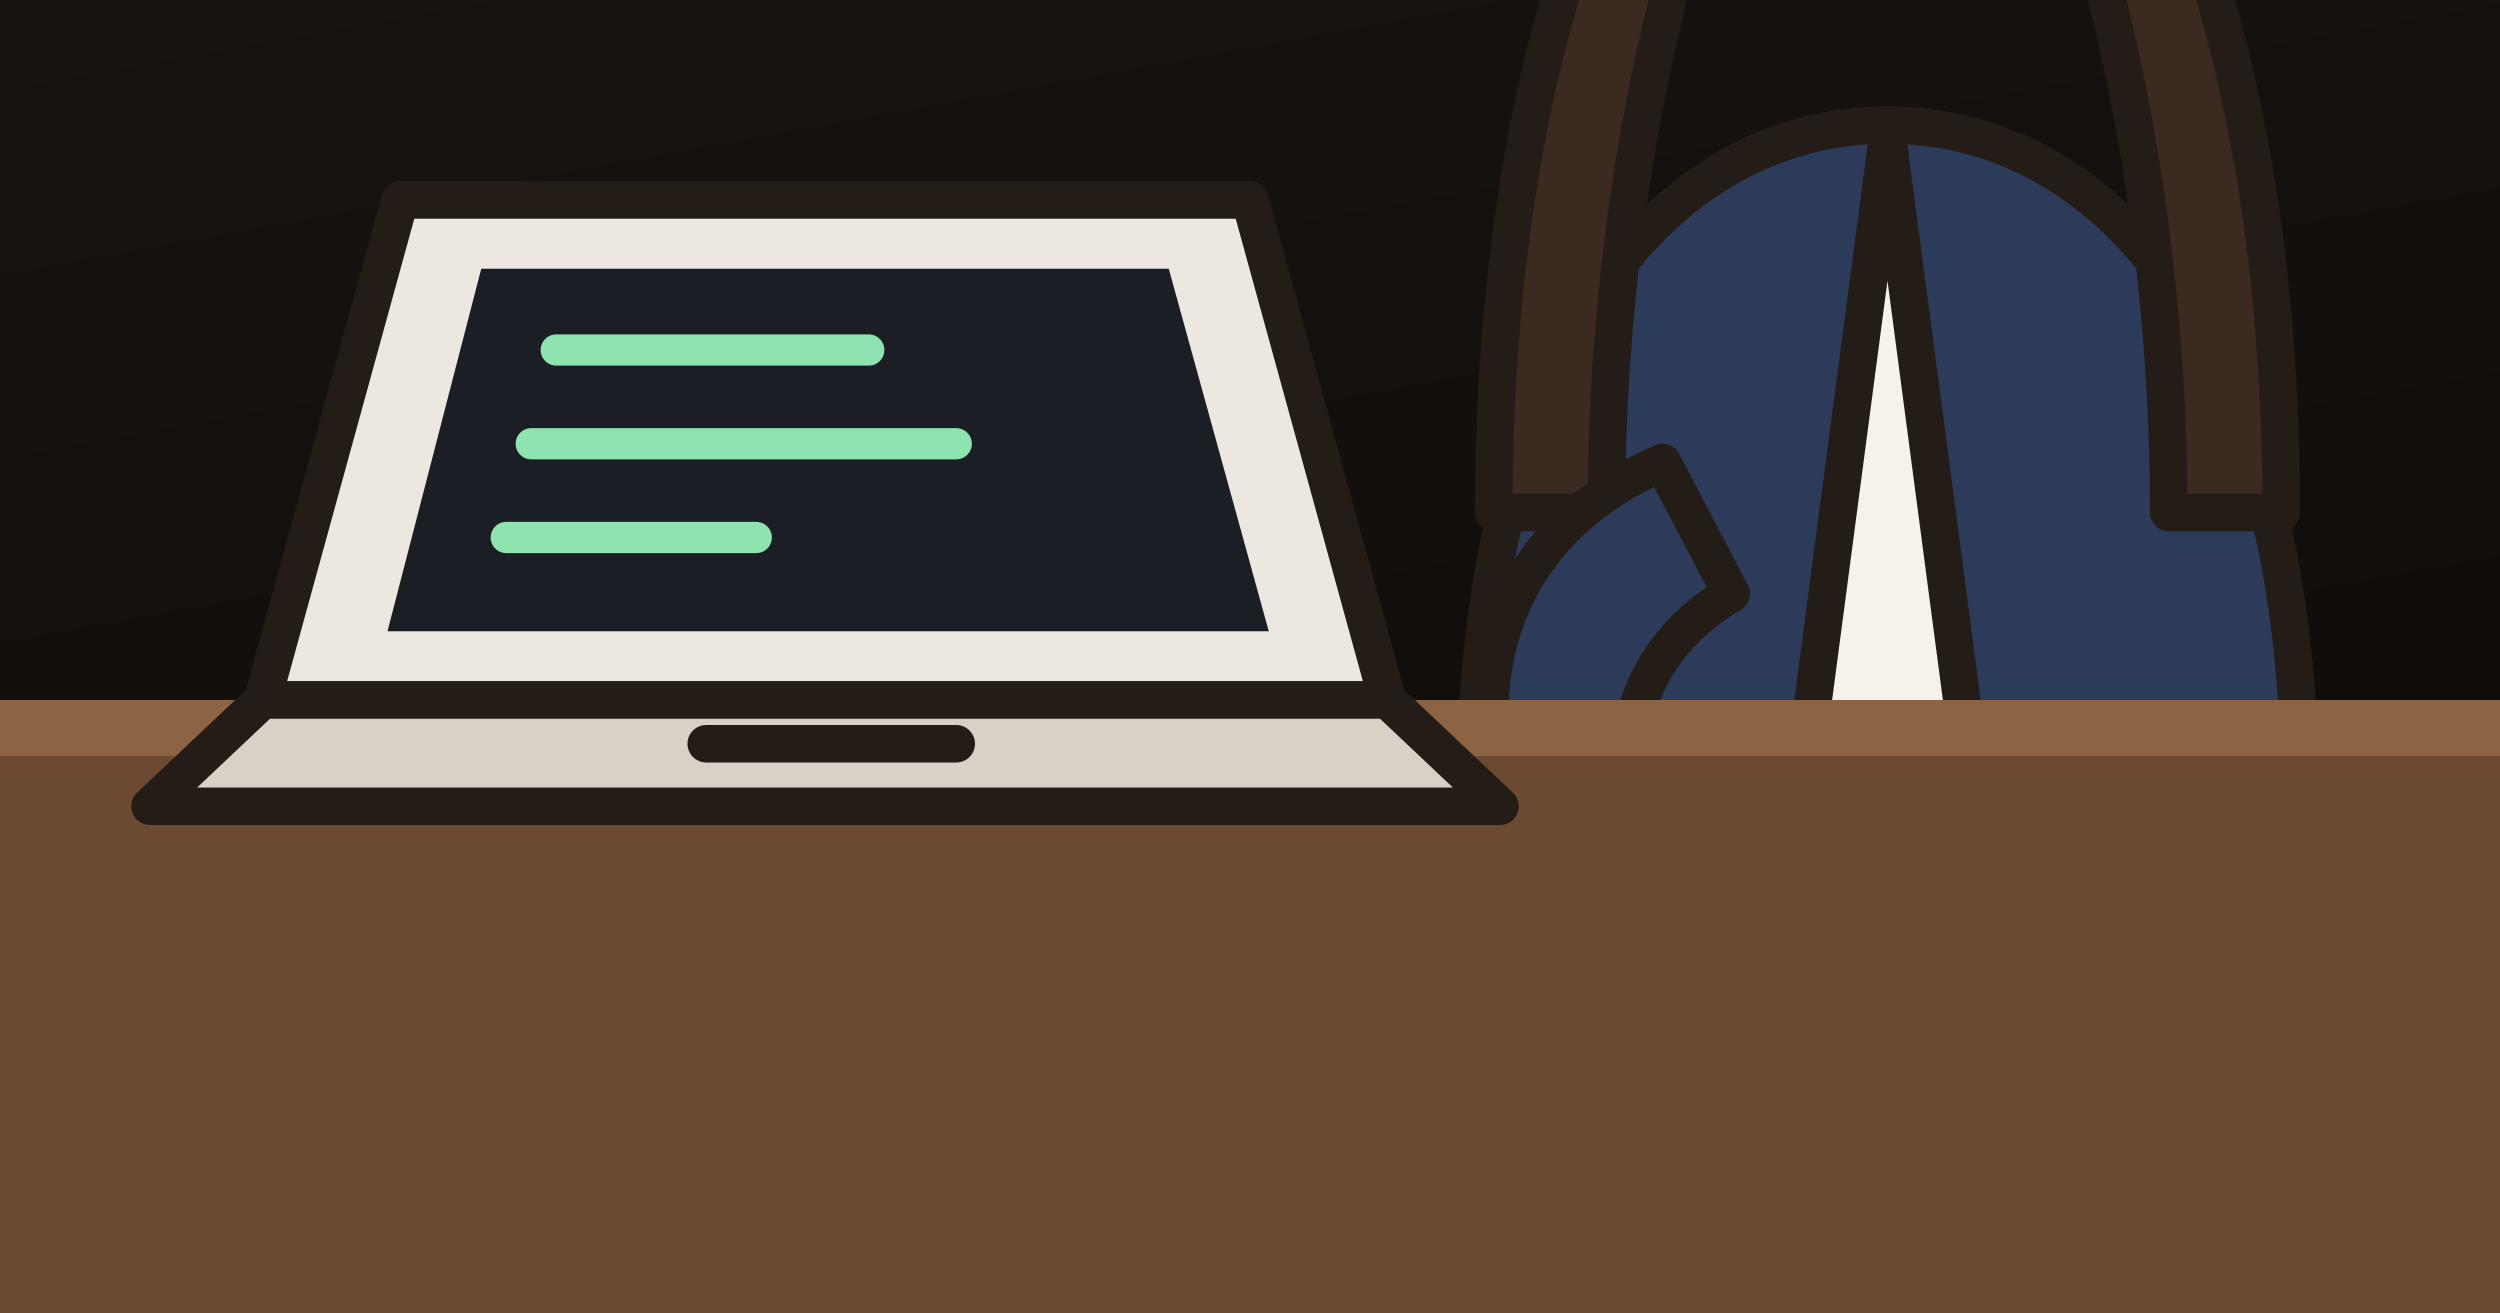
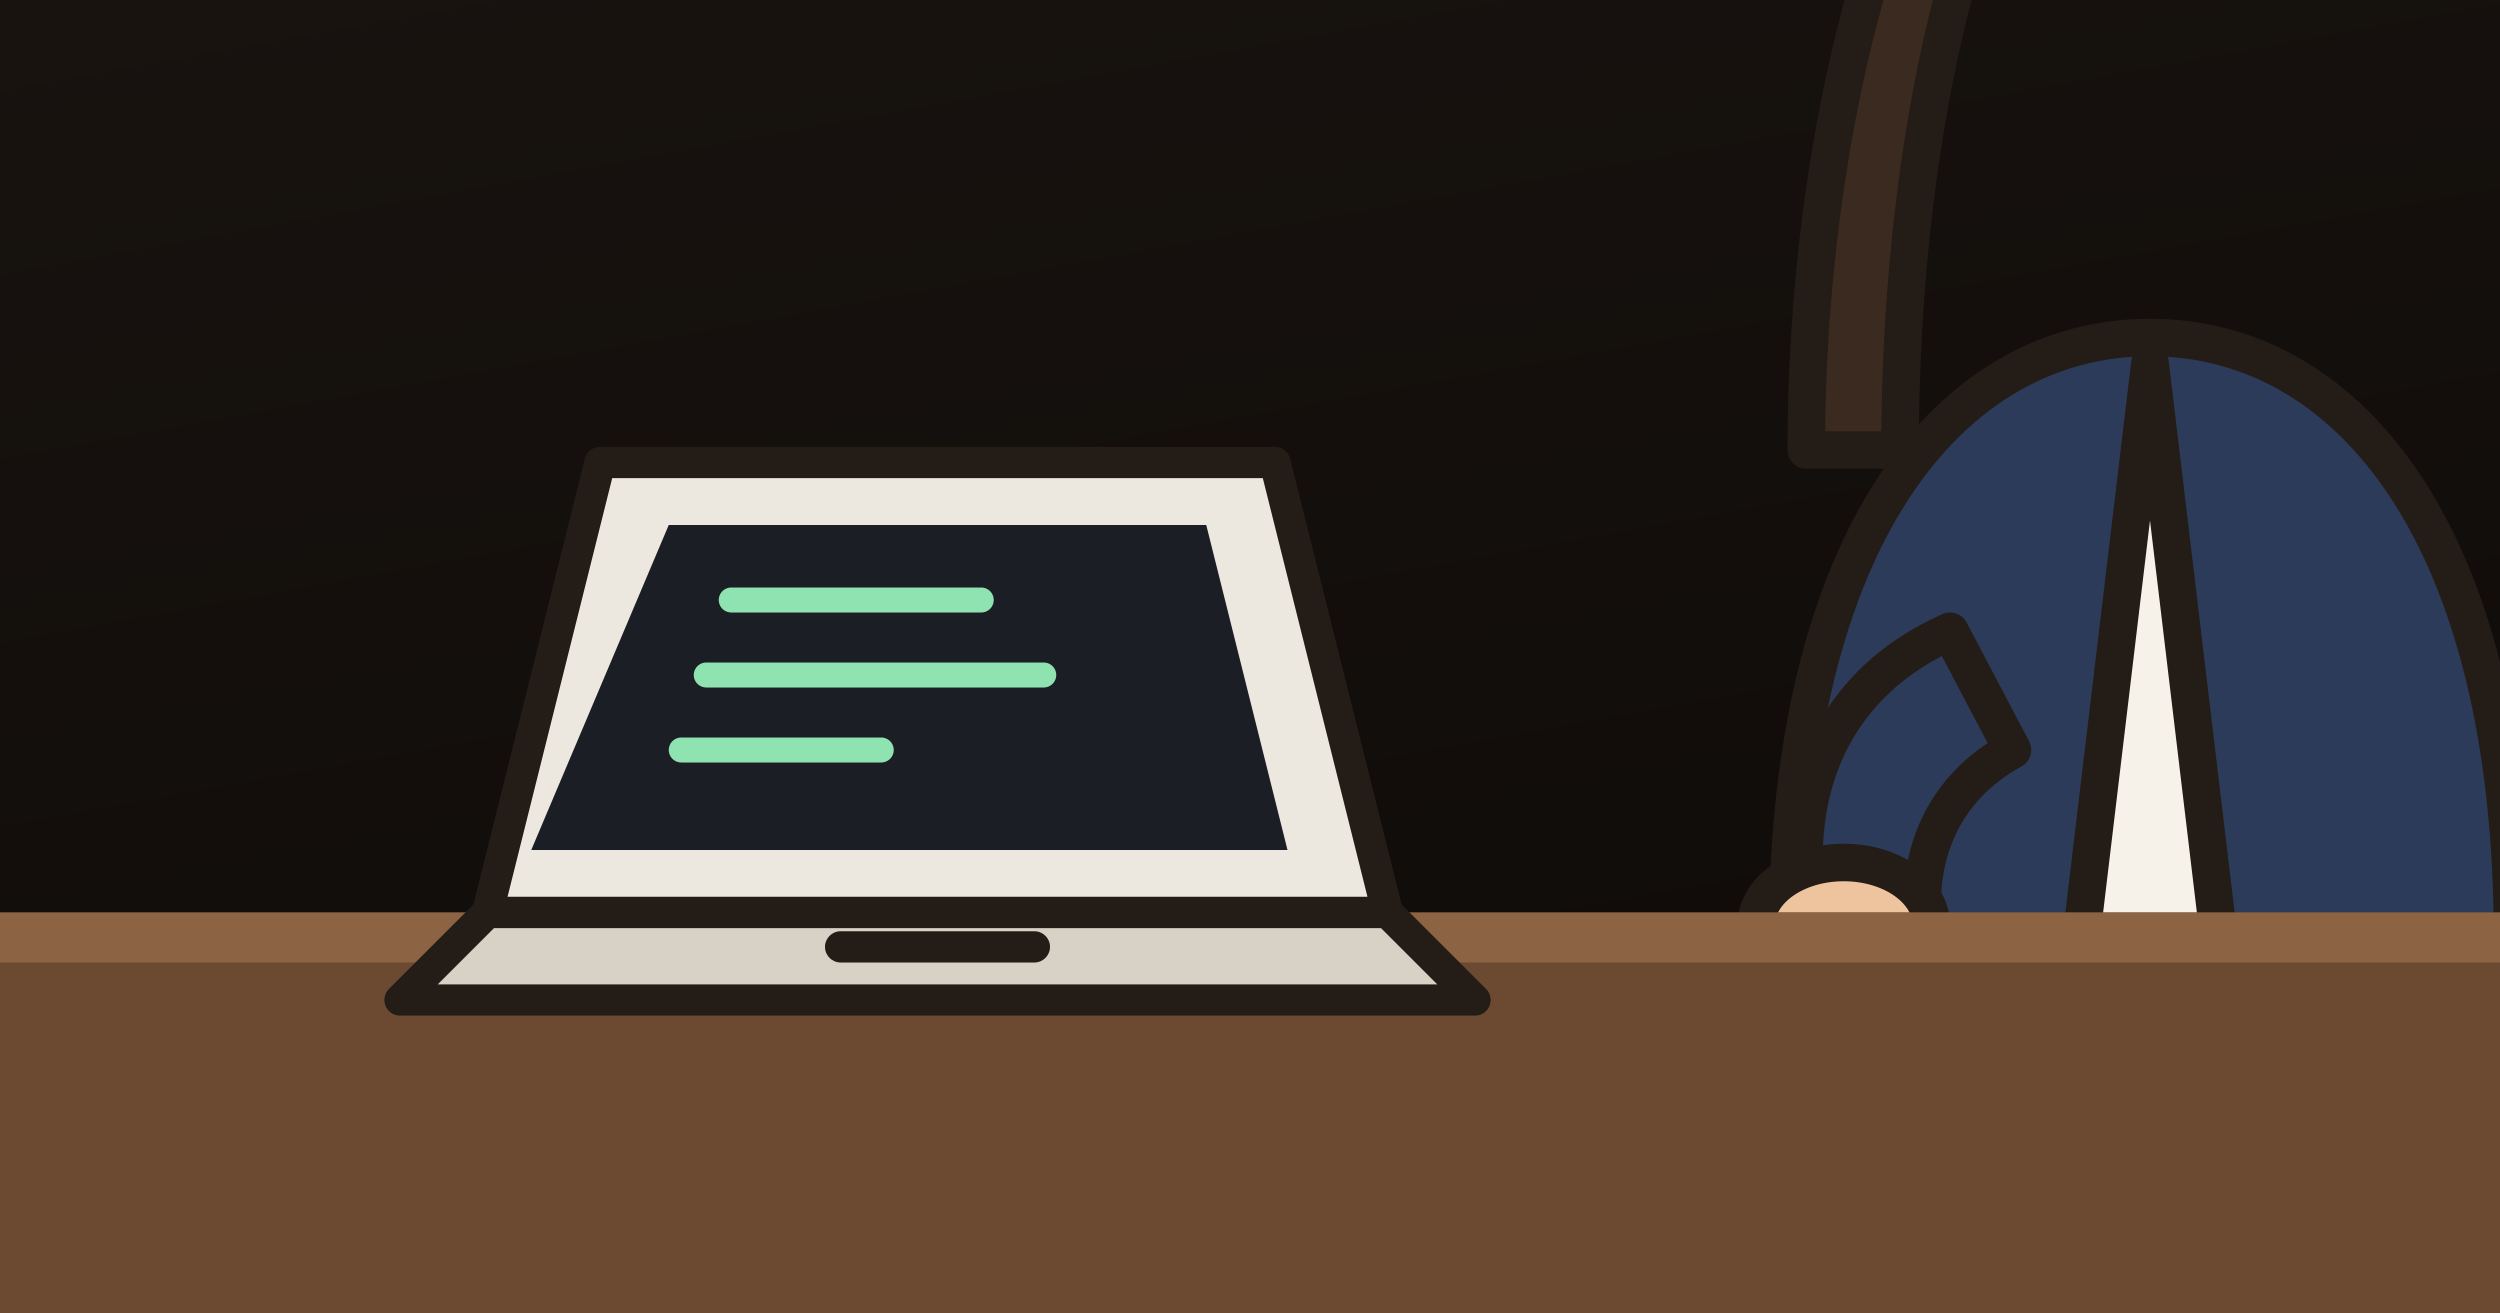
<svg xmlns="http://www.w3.org/2000/svg" viewBox="0 0 400 210" width="400" height="210">
  <defs>
    <linearGradient id="wt" x1="0" y1="0" x2="0.35" y2="1">
      <stop offset="0" stop-color="#18130F" />
      <stop offset="1" stop-color="#0F0B09" />
    </linearGradient>
  </defs>
  <rect width="400" height="210" fill="url(#wt)" />
-   <path d="M236 128c0-72 30-108 66-108s66 36 66 108z" fill="#2C3B59" stroke="#241C16" stroke-width="6" stroke-linejoin="round" stroke-linecap="round" />
-   <path d="M302 22l-14 106h28z" fill="#F6F2EA" stroke="#241C16" stroke-width="6" stroke-linejoin="round" stroke-linecap="round" />
-   <path d="M252 -8c-10 30-13 62-13 90h18c0-30 4-62 12-90z" fill="#3B2A20" stroke="#241C16" stroke-width="6" stroke-linejoin="round" stroke-linecap="round" />
-   <path d="M352 -8c10 30 13 62 13 90h-18c0-30-4-62-12-90z" fill="#3B2A20" stroke="#241C16" stroke-width="6" stroke-linejoin="round" stroke-linecap="round" />
-   <path d="M240 128c-6-26 5-45 26-54l11 21c-12 7-18 19-16 33z" fill="#2C3B59" stroke="#241C16" stroke-width="6" stroke-linejoin="round" stroke-linecap="round" />
-   <ellipse cx="246" cy="126" rx="16" ry="11" fill="#EEC49E" stroke="#241C16" stroke-width="6" stroke-linejoin="round" stroke-linecap="round" />
-   <path d="M-10 112h420v110H-10z" fill="#6B4A31" />
-   <path d="M-10 112h420v9H-10z" fill="#8C6444" />
-   <path d="M64 32h136l22 80H42z" fill="#EDE8DF" stroke="#241C16" stroke-width="6" stroke-linejoin="round" stroke-linecap="round" />
-   <path d="M77 43h110l16 58H62z" fill="#1B1E24" />
-   <path d="M89 56h50M85 71h68M81 86h40" stroke="#8FE3B0" stroke-width="5" stroke-linecap="round" />
-   <path d="M42 112h180l18 17H24z" fill="#D7D1C6" stroke="#241C16" stroke-width="6" stroke-linejoin="round" stroke-linecap="round" />
-   <rect x="110" y="116" width="46" height="6" rx="3" fill="#241C16" />
+   <path d="M286 150c0-64 26-96 58-96s58 32 58 96z" fill="#2C3B59" stroke="#241C16" stroke-width="6" stroke-linejoin="round" stroke-linecap="round" />
+   <path d="M344 58l-11 92h22z" fill="#F6F2EA" stroke="#241C16" stroke-width="6" stroke-linejoin="round" stroke-linecap="round" />
+   <path d="M300 -6c-8 26-11 54-11 78h15c0-26 3-54 10-78z" fill="#3B2A20" stroke="#241C16" stroke-width="6" stroke-linejoin="round" stroke-linecap="round" />
+   <path d="M290 150c-5-24 4-41 22-49l10 19c-11 6-16 17-14 30z" fill="#2C3B59" stroke="#241C16" stroke-width="6" stroke-linejoin="round" stroke-linecap="round" />
+   <ellipse cx="295" cy="148" rx="14" ry="10" fill="#EEC49E" stroke="#241C16" stroke-width="6" stroke-linejoin="round" stroke-linecap="round" />
+   <path d="M-10 146h420v70H-10z" fill="#6B4A31" />
+   <path d="M-10 146h420v8H-10z" fill="#8C6444" />
+   <path d="M96 74h108l18 72H78z" fill="#EDE8DF" stroke="#241C16" stroke-width="5" stroke-linejoin="round" stroke-linecap="round" />
+   <path d="M107 84h86l13 52H85z" fill="#1B1E24" />
+   <path d="M117 96h40M113 108h54M109 120h32" stroke="#8FE3B0" stroke-width="4" stroke-linecap="round" />
+   <path d="M78 146h144l14 14H64z" fill="#D7D1C6" stroke="#241C16" stroke-width="5" stroke-linejoin="round" stroke-linecap="round" />
+   <rect x="132" y="149" width="36" height="5" rx="2.5" fill="#241C16" />
</svg>
